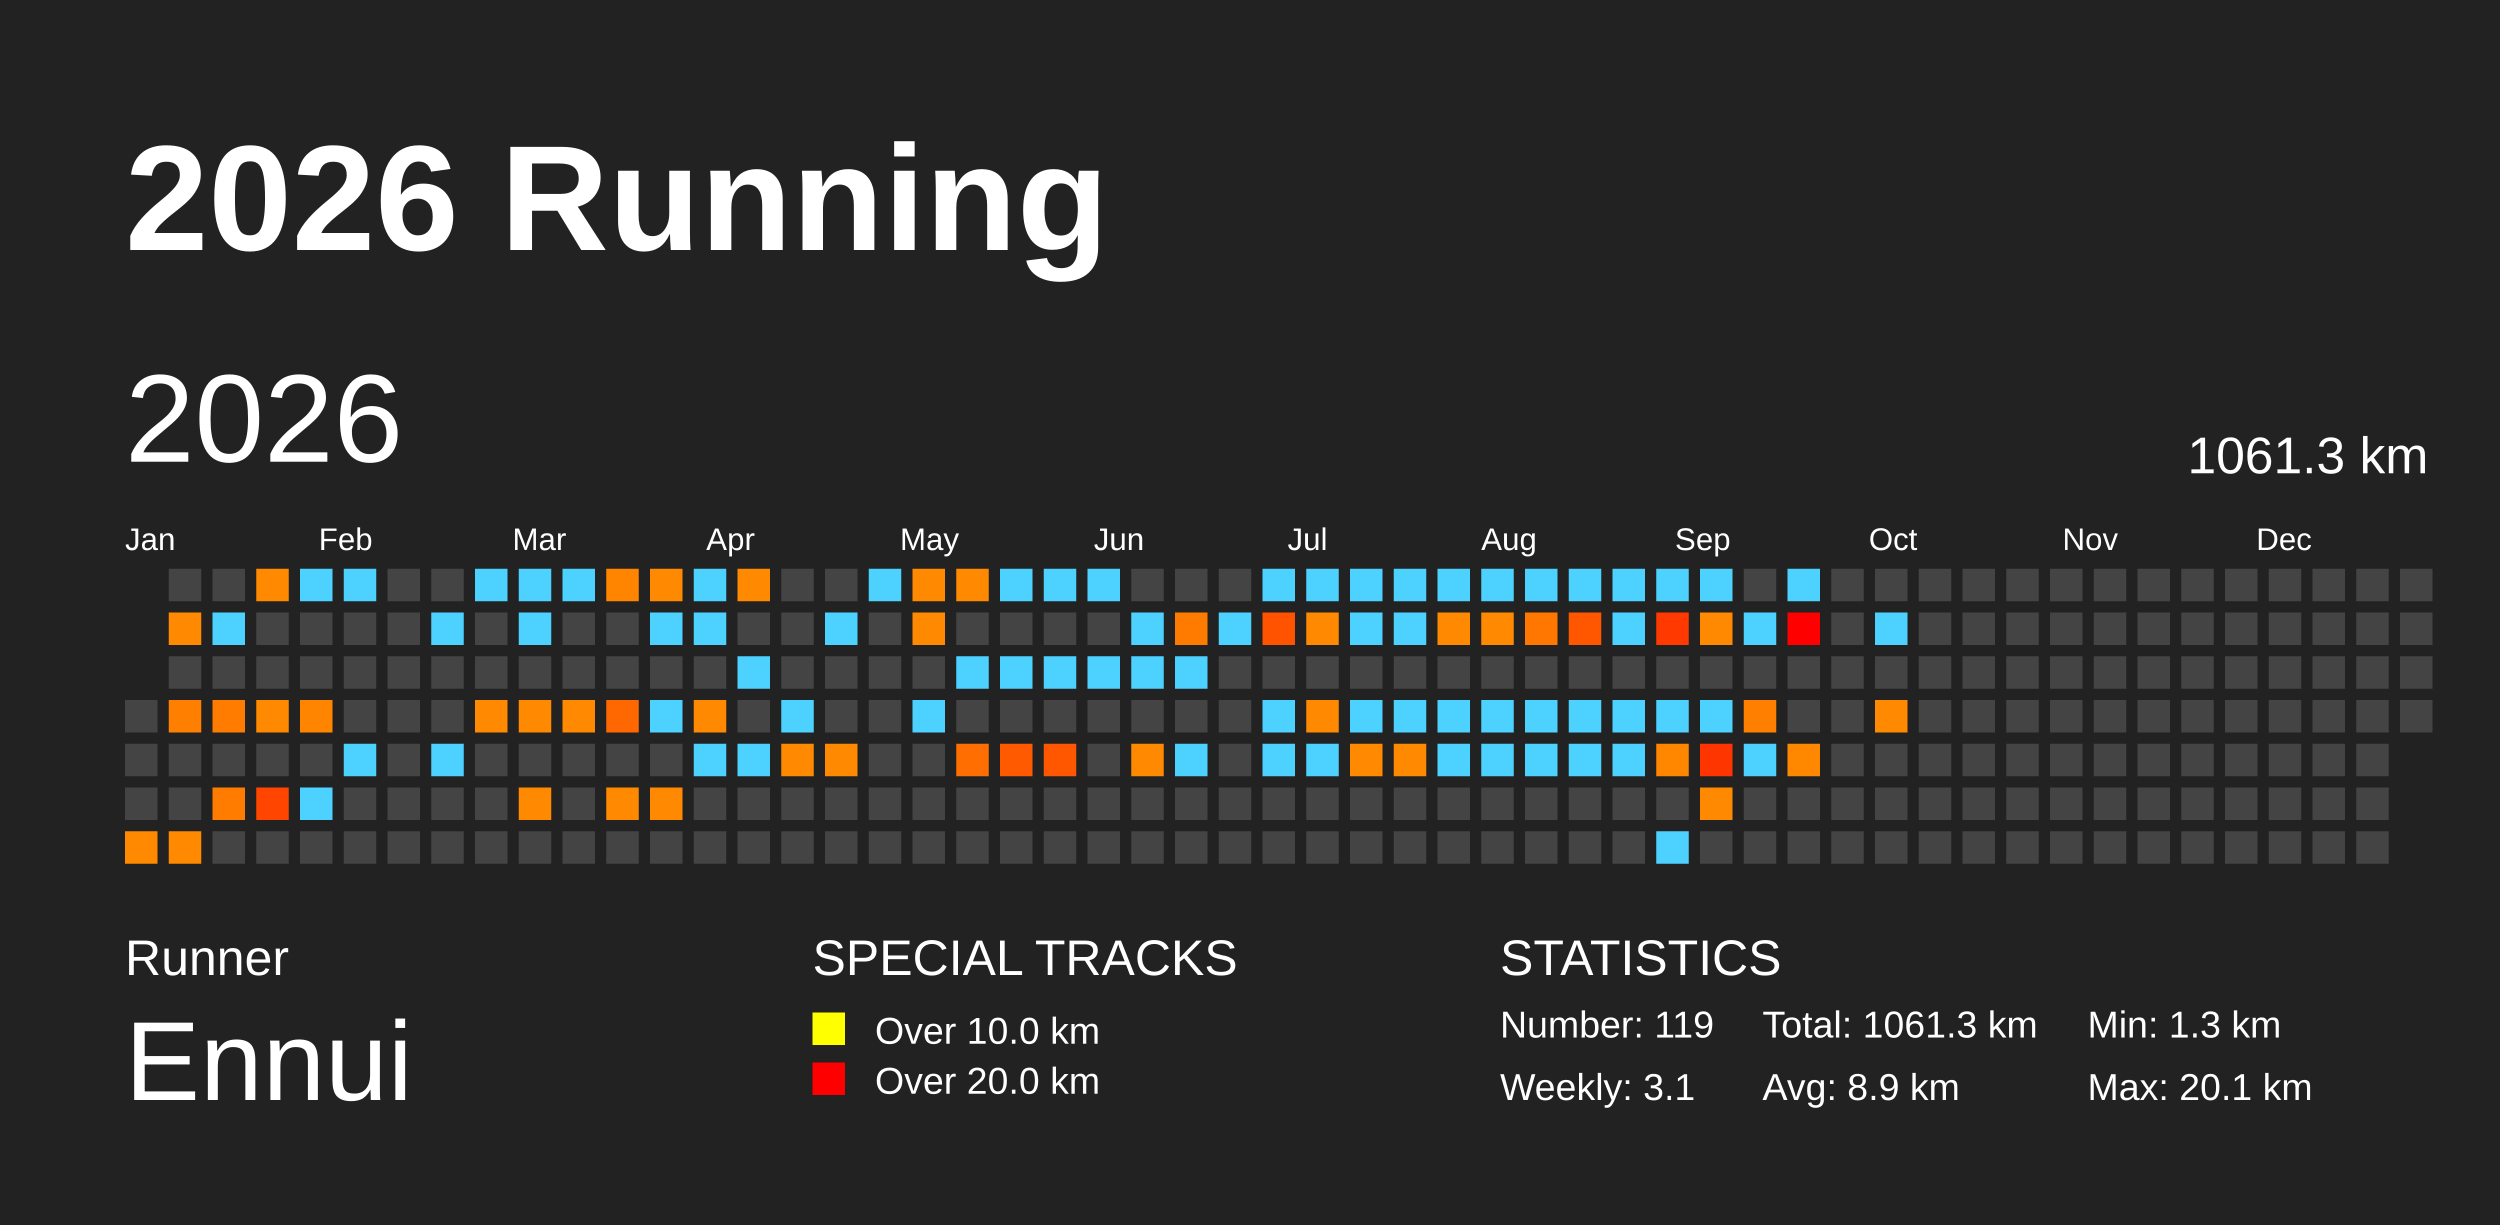
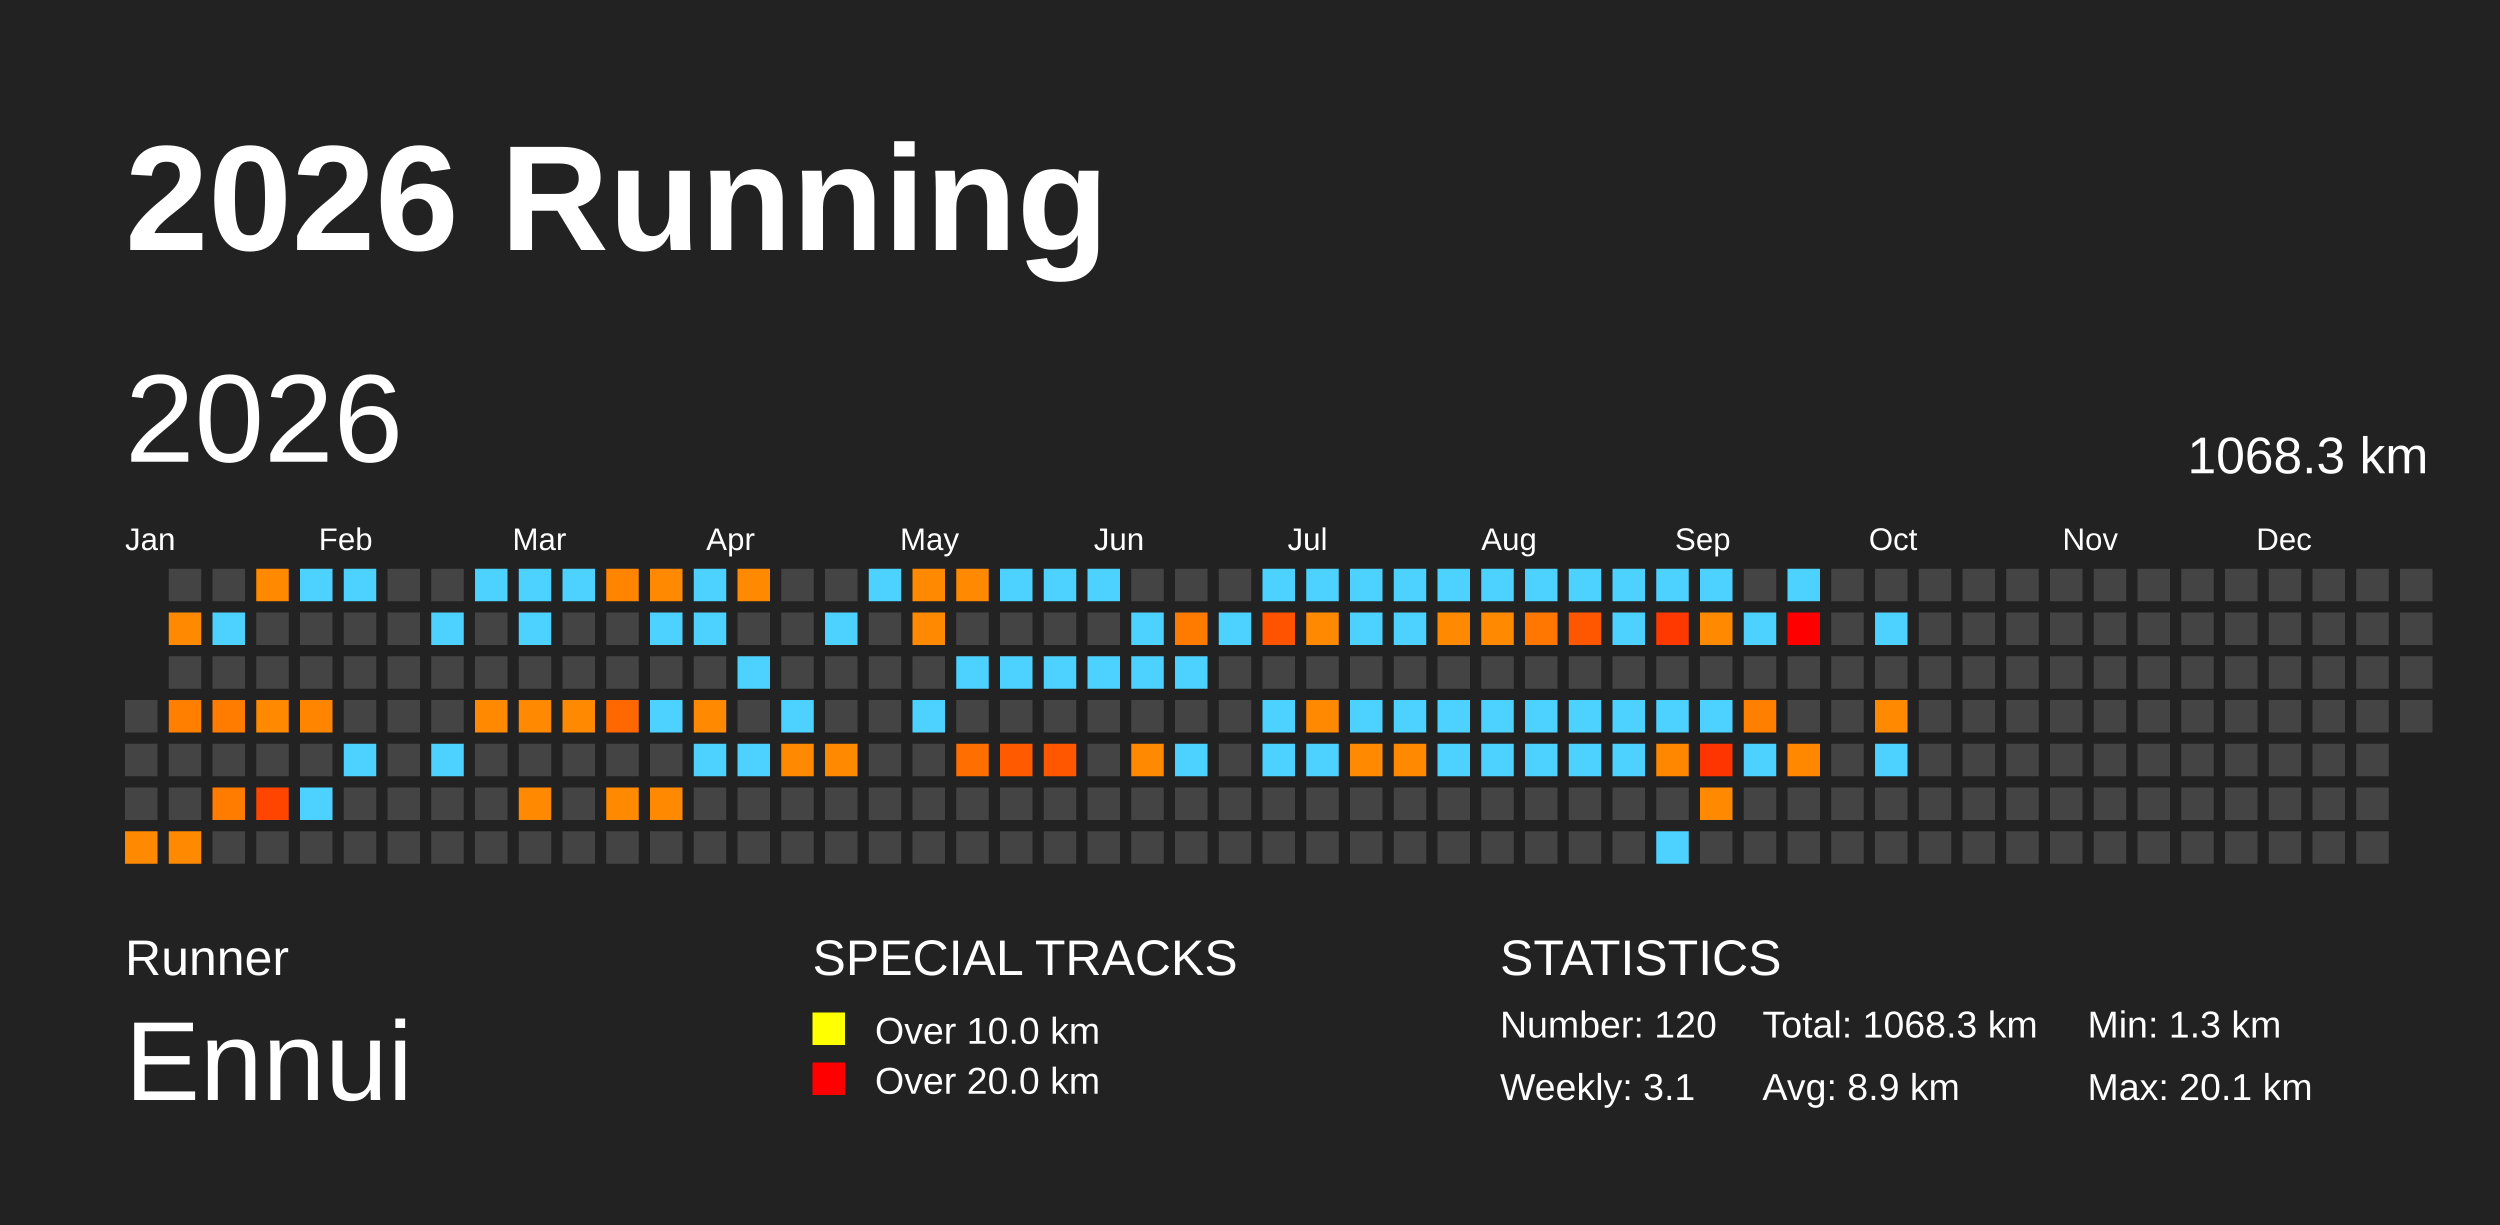
<svg xmlns="http://www.w3.org/2000/svg" baseProfile="full" height="98mm" version="1.1" viewBox="0,0,200,98" width="200mm">
  <defs />
  <rect fill="#222222" height="98" width="200" x="0" y="0" />
  <text fill="#FFFFFF" style="font-size:12px; font-family:Arial; font-weight:bold;" x="10" y="20">2026 Running</text>
  <text fill="#FFFFFF" style="font-size:4px; font-family:Arial" x="10" y="78">Runner</text>
  <text fill="#FFFFFF" style="font-size:9px; font-family:Arial" x="10" y="88">Ennui</text>
  <text fill="#FFFFFF" style="font-size:4px; font-family:Arial" x="65" y="78">SPECIAL TRACKS</text>
  <rect fill="yellow" height="2.6" width="2.6" x="65" y="81" />
  <text fill="#FFFFFF" style="font-size:3px; font-family:Arial" x="70" y="83.5">Over 10.0 km</text>
  <rect fill="red" height="2.6" width="2.6" x="65" y="85" />
  <text fill="#FFFFFF" style="font-size:3px; font-family:Arial" x="70" y="87.5">Over 20.0 km</text>
  <text fill="#FFFFFF" style="font-size:4px; font-family:Arial" x="120" y="78">STATISTICS</text>
-   <text fill="#FFFFFF" style="font-size:3px; font-family:Arial" x="120" y="83">Number: 119</text>
+   <text fill="#FFFFFF" style="font-size:3px; font-family:Arial" x="120" y="83">Number: 120</text>
  <text fill="#FFFFFF" style="font-size:3px; font-family:Arial" x="120" y="88">Weekly: 3.1</text>
-   <text fill="#FFFFFF" style="font-size:3px; font-family:Arial" x="141" y="83">Total: 1061.3 km</text>
+   <text fill="#FFFFFF" style="font-size:3px; font-family:Arial" x="141" y="83">Total: 1068.3 km</text>
  <text fill="#FFFFFF" style="font-size:3px; font-family:Arial" x="141" y="88">Avg: 8.9 km</text>
  <text fill="#FFFFFF" style="font-size:3px; font-family:Arial" x="167" y="83">Min: 1.3 km</text>
  <text fill="#FFFFFF" style="font-size:3px; font-family:Arial" x="167" y="88">Max: 20.1 km</text>
  <text dominant-baseline="hanging" fill="#FFFFFF" style="font-size:10.0px; font-family:Arial;" x="10" y="30">2026</text>
-   <text dominant-baseline="hanging" fill="#FFFFFF" style="font-size:4.125px; font-family:Arial;" x="175" y="35">1061.3 km</text>
+   <text dominant-baseline="hanging" fill="#FFFFFF" style="font-size:4.125px; font-family:Arial;" x="175" y="35">1068.3 km</text>
  <text fill="#FFFFFF" style="font-size:2.5px; font-family:Arial" x="10.0" y="44">Jan</text>
  <text fill="#FFFFFF" style="font-size:2.5px; font-family:Arial" x="25.5" y="44">Feb</text>
  <text fill="#FFFFFF" style="font-size:2.5px; font-family:Arial" x="41.0" y="44">Mar</text>
  <text fill="#FFFFFF" style="font-size:2.5px; font-family:Arial" x="56.5" y="44">Apr</text>
  <text fill="#FFFFFF" style="font-size:2.5px; font-family:Arial" x="72.0" y="44">May</text>
  <text fill="#FFFFFF" style="font-size:2.5px; font-family:Arial" x="87.5" y="44">Jun</text>
  <text fill="#FFFFFF" style="font-size:2.5px; font-family:Arial" x="103.0" y="44">Jul</text>
  <text fill="#FFFFFF" style="font-size:2.5px; font-family:Arial" x="118.5" y="44">Aug</text>
  <text fill="#FFFFFF" style="font-size:2.5px; font-family:Arial" x="134.0" y="44">Sep</text>
  <text fill="#FFFFFF" style="font-size:2.5px; font-family:Arial" x="149.5" y="44">Oct</text>
  <text fill="#FFFFFF" style="font-size:2.5px; font-family:Arial" x="165.0" y="44">Nov</text>
  <text fill="#FFFFFF" style="font-size:2.5px; font-family:Arial" x="180.5" y="44">Dec</text>
  <rect fill="#444444" height="2.6" width="2.6" x="10.0" y="56.0" />
  <rect fill="#444444" height="2.6" width="2.6" x="10.0" y="59.5" />
  <rect fill="#444444" height="2.6" width="2.6" x="10.0" y="63.0" />
  <rect fill="#ff8900" height="2.6" width="2.6" x="10.0" y="66.5" />
  <rect fill="#444444" height="2.6" width="2.6" x="13.5" y="45.5" />
  <rect fill="#ff8900" height="2.6" width="2.6" x="13.5" y="49.0" />
  <rect fill="#444444" height="2.6" width="2.6" x="13.5" y="52.5" />
  <rect fill="#ff8000" height="2.6" width="2.6" x="13.5" y="56.0" />
  <rect fill="#444444" height="2.6" width="2.6" x="13.5" y="59.5" />
  <rect fill="#444444" height="2.6" width="2.6" x="13.5" y="63.0" />
  <rect fill="#ff8900" height="2.6" width="2.6" x="13.5" y="66.5" />
  <rect fill="#444444" height="2.6" width="2.6" x="17.0" y="45.5" />
  <rect fill="#4dd2ff" height="2.6" width="2.6" x="17.0" y="49.0" />
  <rect fill="#444444" height="2.6" width="2.6" x="17.0" y="52.5" />
  <rect fill="#ff7c00" height="2.6" width="2.6" x="17.0" y="56.0" />
  <rect fill="#444444" height="2.6" width="2.6" x="17.0" y="59.5" />
  <rect fill="#ff7c00" height="2.6" width="2.6" x="17.0" y="63.0" />
  <rect fill="#444444" height="2.6" width="2.6" x="17.0" y="66.5" />
  <rect fill="#ff8900" height="2.6" width="2.6" x="20.5" y="45.5" />
  <rect fill="#444444" height="2.6" width="2.6" x="20.5" y="49.0" />
  <rect fill="#444444" height="2.6" width="2.6" x="20.5" y="52.5" />
  <rect fill="#ff8900" height="2.6" width="2.6" x="20.5" y="56.0" />
  <rect fill="#444444" height="2.6" width="2.6" x="20.5" y="59.5" />
  <rect fill="#ff4500" height="2.6" width="2.6" x="20.5" y="63.0" />
  <rect fill="#444444" height="2.6" width="2.6" x="20.5" y="66.5" />
  <rect fill="#4dd2ff" height="2.6" width="2.6" x="24.0" y="45.5" />
  <rect fill="#444444" height="2.6" width="2.6" x="24.0" y="49.0" />
  <rect fill="#444444" height="2.6" width="2.6" x="24.0" y="52.5" />
  <rect fill="#ff8500" height="2.6" width="2.6" x="24.0" y="56.0" />
  <rect fill="#444444" height="2.6" width="2.6" x="24.0" y="59.5" />
  <rect fill="#4dd2ff" height="2.6" width="2.6" x="24.0" y="63.0" />
  <rect fill="#444444" height="2.6" width="2.6" x="24.0" y="66.5" />
  <rect fill="#4dd2ff" height="2.6" width="2.6" x="27.5" y="45.5" />
  <rect fill="#444444" height="2.6" width="2.6" x="27.5" y="49.0" />
  <rect fill="#444444" height="2.6" width="2.6" x="27.5" y="52.5" />
  <rect fill="#444444" height="2.6" width="2.6" x="27.5" y="56.0" />
  <rect fill="#4dd2ff" height="2.6" width="2.6" x="27.5" y="59.5" />
  <rect fill="#444444" height="2.6" width="2.6" x="27.5" y="63.0" />
  <rect fill="#444444" height="2.6" width="2.6" x="27.5" y="66.5" />
  <rect fill="#444444" height="2.6" width="2.6" x="31.0" y="45.5" />
  <rect fill="#444444" height="2.6" width="2.6" x="31.0" y="49.0" />
  <rect fill="#444444" height="2.6" width="2.6" x="31.0" y="52.5" />
  <rect fill="#444444" height="2.6" width="2.6" x="31.0" y="56.0" />
  <rect fill="#444444" height="2.6" width="2.6" x="31.0" y="59.5" />
  <rect fill="#444444" height="2.6" width="2.6" x="31.0" y="63.0" />
  <rect fill="#444444" height="2.6" width="2.6" x="31.0" y="66.5" />
  <rect fill="#444444" height="2.6" width="2.6" x="34.5" y="45.5" />
  <rect fill="#4dd2ff" height="2.6" width="2.6" x="34.5" y="49.0" />
  <rect fill="#444444" height="2.6" width="2.6" x="34.5" y="52.5" />
  <rect fill="#444444" height="2.6" width="2.6" x="34.5" y="56.0" />
  <rect fill="#4dd2ff" height="2.6" width="2.6" x="34.5" y="59.5" />
  <rect fill="#444444" height="2.6" width="2.6" x="34.5" y="63.0" />
  <rect fill="#444444" height="2.6" width="2.6" x="34.5" y="66.5" />
  <rect fill="#4dd2ff" height="2.6" width="2.6" x="38.0" y="45.5" />
  <rect fill="#444444" height="2.6" width="2.6" x="38.0" y="49.0" />
  <rect fill="#444444" height="2.6" width="2.6" x="38.0" y="52.5" />
  <rect fill="#ff8900" height="2.6" width="2.6" x="38.0" y="56.0" />
  <rect fill="#444444" height="2.6" width="2.6" x="38.0" y="59.5" />
  <rect fill="#444444" height="2.6" width="2.6" x="38.0" y="63.0" />
  <rect fill="#444444" height="2.6" width="2.6" x="38.0" y="66.5" />
  <rect fill="#4dd2ff" height="2.6" width="2.6" x="41.5" y="45.5" />
  <rect fill="#4dd2ff" height="2.6" width="2.6" x="41.5" y="49.0" />
  <rect fill="#444444" height="2.6" width="2.6" x="41.5" y="52.5" />
  <rect fill="#ff8900" height="2.6" width="2.6" x="41.5" y="56.0" />
  <rect fill="#444444" height="2.6" width="2.6" x="41.5" y="59.5" />
  <rect fill="#ff8900" height="2.6" width="2.6" x="41.5" y="63.0" />
  <rect fill="#444444" height="2.6" width="2.6" x="41.5" y="66.5" />
  <rect fill="#4dd2ff" height="2.6" width="2.6" x="45.0" y="45.5" />
  <rect fill="#444444" height="2.6" width="2.6" x="45.0" y="49.0" />
  <rect fill="#444444" height="2.6" width="2.6" x="45.0" y="52.5" />
  <rect fill="#ff8900" height="2.6" width="2.6" x="45.0" y="56.0" />
  <rect fill="#444444" height="2.6" width="2.6" x="45.0" y="59.5" />
  <rect fill="#444444" height="2.6" width="2.6" x="45.0" y="63.0" />
  <rect fill="#444444" height="2.6" width="2.6" x="45.0" y="66.5" />
  <rect fill="#ff8400" height="2.6" width="2.6" x="48.5" y="45.5" />
  <rect fill="#444444" height="2.6" width="2.6" x="48.5" y="49.0" />
  <rect fill="#444444" height="2.6" width="2.6" x="48.5" y="52.5" />
  <rect fill="#ff6800" height="2.6" width="2.6" x="48.5" y="56.0" />
  <rect fill="#444444" height="2.6" width="2.6" x="48.5" y="59.5" />
  <rect fill="#ff8900" height="2.6" width="2.6" x="48.5" y="63.0" />
  <rect fill="#444444" height="2.6" width="2.6" x="48.5" y="66.5" />
  <rect fill="#ff8900" height="2.6" width="2.6" x="52.0" y="45.5" />
  <rect fill="#4dd2ff" height="2.6" width="2.6" x="52.0" y="49.0" />
  <rect fill="#444444" height="2.6" width="2.6" x="52.0" y="52.5" />
  <rect fill="#4dd2ff" height="2.6" width="2.6" x="52.0" y="56.0" />
  <rect fill="#444444" height="2.6" width="2.6" x="52.0" y="59.5" />
  <rect fill="#ff8900" height="2.6" width="2.6" x="52.0" y="63.0" />
  <rect fill="#444444" height="2.6" width="2.6" x="52.0" y="66.5" />
  <rect fill="#4dd2ff" height="2.6" width="2.6" x="55.5" y="45.5" />
  <rect fill="#4dd2ff" height="2.6" width="2.6" x="55.5" y="49.0" />
  <rect fill="#444444" height="2.6" width="2.6" x="55.5" y="52.5" />
  <rect fill="#ff8900" height="2.6" width="2.6" x="55.5" y="56.0" />
  <rect fill="#4dd2ff" height="2.6" width="2.6" x="55.5" y="59.5" />
  <rect fill="#444444" height="2.6" width="2.6" x="55.5" y="63.0" />
  <rect fill="#444444" height="2.6" width="2.6" x="55.5" y="66.5" />
  <rect fill="#ff8900" height="2.6" width="2.6" x="59.0" y="45.5" />
  <rect fill="#444444" height="2.6" width="2.6" x="59.0" y="49.0" />
  <rect fill="#4dd2ff" height="2.6" width="2.6" x="59.0" y="52.5" />
  <rect fill="#444444" height="2.6" width="2.6" x="59.0" y="56.0" />
  <rect fill="#4dd2ff" height="2.6" width="2.6" x="59.0" y="59.5" />
  <rect fill="#444444" height="2.6" width="2.6" x="59.0" y="63.0" />
  <rect fill="#444444" height="2.6" width="2.6" x="59.0" y="66.5" />
  <rect fill="#444444" height="2.6" width="2.6" x="62.5" y="45.5" />
  <rect fill="#444444" height="2.6" width="2.6" x="62.5" y="49.0" />
  <rect fill="#444444" height="2.6" width="2.6" x="62.5" y="52.5" />
  <rect fill="#4dd2ff" height="2.6" width="2.6" x="62.5" y="56.0" />
  <rect fill="#ff8900" height="2.6" width="2.6" x="62.5" y="59.5" />
  <rect fill="#444444" height="2.6" width="2.6" x="62.5" y="63.0" />
  <rect fill="#444444" height="2.6" width="2.6" x="62.5" y="66.5" />
  <rect fill="#444444" height="2.6" width="2.6" x="66.0" y="45.5" />
  <rect fill="#4dd2ff" height="2.6" width="2.6" x="66.0" y="49.0" />
  <rect fill="#444444" height="2.6" width="2.6" x="66.0" y="52.5" />
  <rect fill="#444444" height="2.6" width="2.6" x="66.0" y="56.0" />
  <rect fill="#ff8900" height="2.6" width="2.6" x="66.0" y="59.5" />
  <rect fill="#444444" height="2.6" width="2.6" x="66.0" y="63.0" />
  <rect fill="#444444" height="2.6" width="2.6" x="66.0" y="66.5" />
  <rect fill="#4dd2ff" height="2.6" width="2.6" x="69.5" y="45.5" />
  <rect fill="#444444" height="2.6" width="2.6" x="69.5" y="49.0" />
  <rect fill="#444444" height="2.6" width="2.6" x="69.5" y="52.5" />
  <rect fill="#444444" height="2.6" width="2.6" x="69.5" y="56.0" />
  <rect fill="#444444" height="2.6" width="2.6" x="69.5" y="59.5" />
  <rect fill="#444444" height="2.6" width="2.6" x="69.5" y="63.0" />
  <rect fill="#444444" height="2.6" width="2.6" x="69.5" y="66.5" />
  <rect fill="#ff8900" height="2.6" width="2.6" x="73.0" y="45.5" />
  <rect fill="#ff8900" height="2.6" width="2.6" x="73.0" y="49.0" />
  <rect fill="#444444" height="2.6" width="2.6" x="73.0" y="52.5" />
  <rect fill="#4dd2ff" height="2.6" width="2.6" x="73.0" y="56.0" />
  <rect fill="#444444" height="2.6" width="2.6" x="73.0" y="59.5" />
  <rect fill="#444444" height="2.6" width="2.6" x="73.0" y="63.0" />
  <rect fill="#444444" height="2.6" width="2.6" x="73.0" y="66.5" />
  <rect fill="#ff8900" height="2.6" width="2.6" x="76.5" y="45.5" />
  <rect fill="#444444" height="2.6" width="2.6" x="76.5" y="49.0" />
  <rect fill="#4dd2ff" height="2.6" width="2.6" x="76.5" y="52.5" />
  <rect fill="#444444" height="2.6" width="2.6" x="76.5" y="56.0" />
  <rect fill="#ff6e00" height="2.6" width="2.6" x="76.5" y="59.5" />
  <rect fill="#444444" height="2.6" width="2.6" x="76.5" y="63.0" />
  <rect fill="#444444" height="2.6" width="2.6" x="76.5" y="66.5" />
  <rect fill="#4dd2ff" height="2.6" width="2.6" x="80.0" y="45.5" />
  <rect fill="#444444" height="2.6" width="2.6" x="80.0" y="49.0" />
  <rect fill="#4dd2ff" height="2.6" width="2.6" x="80.0" y="52.5" />
  <rect fill="#444444" height="2.6" width="2.6" x="80.0" y="56.0" />
  <rect fill="#ff5a00" height="2.6" width="2.6" x="80.0" y="59.5" />
  <rect fill="#444444" height="2.6" width="2.6" x="80.0" y="63.0" />
  <rect fill="#444444" height="2.6" width="2.6" x="80.0" y="66.5" />
  <rect fill="#4dd2ff" height="2.6" width="2.6" x="83.5" y="45.5" />
  <rect fill="#444444" height="2.6" width="2.6" x="83.5" y="49.0" />
  <rect fill="#4dd2ff" height="2.6" width="2.6" x="83.5" y="52.5" />
  <rect fill="#444444" height="2.6" width="2.6" x="83.5" y="56.0" />
  <rect fill="#ff5700" height="2.6" width="2.6" x="83.5" y="59.5" />
  <rect fill="#444444" height="2.6" width="2.6" x="83.5" y="63.0" />
  <rect fill="#444444" height="2.6" width="2.6" x="83.5" y="66.5" />
  <rect fill="#4dd2ff" height="2.6" width="2.6" x="87.0" y="45.5" />
  <rect fill="#444444" height="2.6" width="2.6" x="87.0" y="49.0" />
  <rect fill="#4dd2ff" height="2.6" width="2.6" x="87.0" y="52.5" />
  <rect fill="#444444" height="2.6" width="2.6" x="87.0" y="56.0" />
  <rect fill="#444444" height="2.6" width="2.6" x="87.0" y="59.5" />
  <rect fill="#444444" height="2.6" width="2.6" x="87.0" y="63.0" />
  <rect fill="#444444" height="2.6" width="2.6" x="87.0" y="66.5" />
  <rect fill="#444444" height="2.6" width="2.6" x="90.5" y="45.5" />
  <rect fill="#4dd2ff" height="2.6" width="2.6" x="90.5" y="49.0" />
  <rect fill="#4dd2ff" height="2.6" width="2.6" x="90.5" y="52.5" />
  <rect fill="#444444" height="2.6" width="2.6" x="90.5" y="56.0" />
  <rect fill="#ff8900" height="2.6" width="2.6" x="90.5" y="59.5" />
  <rect fill="#444444" height="2.6" width="2.6" x="90.5" y="63.0" />
  <rect fill="#444444" height="2.6" width="2.6" x="90.5" y="66.5" />
  <rect fill="#444444" height="2.6" width="2.6" x="94.0" y="45.5" />
  <rect fill="#ff7b00" height="2.6" width="2.6" x="94.0" y="49.0" />
  <rect fill="#4dd2ff" height="2.6" width="2.6" x="94.0" y="52.5" />
  <rect fill="#444444" height="2.6" width="2.6" x="94.0" y="56.0" />
  <rect fill="#4dd2ff" height="2.6" width="2.6" x="94.0" y="59.5" />
  <rect fill="#444444" height="2.6" width="2.6" x="94.0" y="63.0" />
  <rect fill="#444444" height="2.6" width="2.6" x="94.0" y="66.5" />
  <rect fill="#444444" height="2.6" width="2.6" x="97.5" y="45.5" />
  <rect fill="#4dd2ff" height="2.6" width="2.6" x="97.5" y="49.0" />
  <rect fill="#444444" height="2.6" width="2.6" x="97.5" y="52.5" />
  <rect fill="#444444" height="2.6" width="2.6" x="97.5" y="56.0" />
  <rect fill="#444444" height="2.6" width="2.6" x="97.5" y="59.5" />
  <rect fill="#444444" height="2.6" width="2.6" x="97.5" y="63.0" />
  <rect fill="#444444" height="2.6" width="2.6" x="97.5" y="66.5" />
  <rect fill="#4dd2ff" height="2.6" width="2.6" x="101.0" y="45.5" />
  <rect fill="#ff5300" height="2.6" width="2.6" x="101.0" y="49.0" />
  <rect fill="#444444" height="2.6" width="2.6" x="101.0" y="52.5" />
  <rect fill="#4dd2ff" height="2.6" width="2.6" x="101.0" y="56.0" />
  <rect fill="#4dd2ff" height="2.6" width="2.6" x="101.0" y="59.5" />
  <rect fill="#444444" height="2.6" width="2.6" x="101.0" y="63.0" />
  <rect fill="#444444" height="2.6" width="2.6" x="101.0" y="66.5" />
  <rect fill="#4dd2ff" height="2.6" width="2.6" x="104.5" y="45.5" />
  <rect fill="#ff8900" height="2.6" width="2.6" x="104.5" y="49.0" />
  <rect fill="#444444" height="2.6" width="2.6" x="104.5" y="52.5" />
  <rect fill="#ff8900" height="2.6" width="2.6" x="104.5" y="56.0" />
  <rect fill="#4dd2ff" height="2.6" width="2.6" x="104.5" y="59.5" />
  <rect fill="#444444" height="2.6" width="2.6" x="104.5" y="63.0" />
  <rect fill="#444444" height="2.6" width="2.6" x="104.5" y="66.5" />
  <rect fill="#4dd2ff" height="2.6" width="2.6" x="108.0" y="45.5" />
  <rect fill="#4dd2ff" height="2.6" width="2.6" x="108.0" y="49.0" />
  <rect fill="#444444" height="2.6" width="2.6" x="108.0" y="52.5" />
  <rect fill="#4dd2ff" height="2.6" width="2.6" x="108.0" y="56.0" />
  <rect fill="#ff8900" height="2.6" width="2.6" x="108.0" y="59.5" />
  <rect fill="#444444" height="2.6" width="2.6" x="108.0" y="63.0" />
  <rect fill="#444444" height="2.6" width="2.6" x="108.0" y="66.5" />
  <rect fill="#4dd2ff" height="2.6" width="2.6" x="111.5" y="45.5" />
  <rect fill="#4dd2ff" height="2.6" width="2.6" x="111.5" y="49.0" />
  <rect fill="#444444" height="2.6" width="2.6" x="111.5" y="52.5" />
  <rect fill="#4dd2ff" height="2.6" width="2.6" x="111.5" y="56.0" />
  <rect fill="#ff8900" height="2.6" width="2.6" x="111.5" y="59.5" />
  <rect fill="#444444" height="2.6" width="2.6" x="111.5" y="63.0" />
  <rect fill="#444444" height="2.6" width="2.6" x="111.5" y="66.5" />
  <rect fill="#4dd2ff" height="2.6" width="2.6" x="115.0" y="45.5" />
  <rect fill="#ff8900" height="2.6" width="2.6" x="115.0" y="49.0" />
  <rect fill="#444444" height="2.6" width="2.6" x="115.0" y="52.5" />
  <rect fill="#4dd2ff" height="2.6" width="2.6" x="115.0" y="56.0" />
  <rect fill="#4dd2ff" height="2.6" width="2.6" x="115.0" y="59.5" />
  <rect fill="#444444" height="2.6" width="2.6" x="115.0" y="63.0" />
  <rect fill="#444444" height="2.6" width="2.6" x="115.0" y="66.5" />
  <rect fill="#4dd2ff" height="2.6" width="2.6" x="118.5" y="45.5" />
  <rect fill="#ff8900" height="2.6" width="2.6" x="118.5" y="49.0" />
  <rect fill="#444444" height="2.6" width="2.6" x="118.5" y="52.5" />
  <rect fill="#4dd2ff" height="2.6" width="2.6" x="118.5" y="56.0" />
  <rect fill="#4dd2ff" height="2.6" width="2.6" x="118.5" y="59.5" />
  <rect fill="#444444" height="2.6" width="2.6" x="118.5" y="63.0" />
  <rect fill="#444444" height="2.6" width="2.6" x="118.5" y="66.5" />
  <rect fill="#4dd2ff" height="2.6" width="2.6" x="122.0" y="45.5" />
  <rect fill="#ff7700" height="2.6" width="2.6" x="122.0" y="49.0" />
  <rect fill="#444444" height="2.6" width="2.6" x="122.0" y="52.5" />
  <rect fill="#4dd2ff" height="2.6" width="2.6" x="122.0" y="56.0" />
  <rect fill="#4dd2ff" height="2.6" width="2.6" x="122.0" y="59.5" />
  <rect fill="#444444" height="2.6" width="2.6" x="122.0" y="63.0" />
  <rect fill="#444444" height="2.6" width="2.6" x="122.0" y="66.5" />
  <rect fill="#4dd2ff" height="2.6" width="2.6" x="125.5" y="45.5" />
  <rect fill="#ff5700" height="2.6" width="2.6" x="125.5" y="49.0" />
  <rect fill="#444444" height="2.6" width="2.6" x="125.5" y="52.5" />
  <rect fill="#4dd2ff" height="2.6" width="2.6" x="125.5" y="56.0" />
  <rect fill="#4dd2ff" height="2.6" width="2.6" x="125.5" y="59.5" />
  <rect fill="#444444" height="2.6" width="2.6" x="125.5" y="63.0" />
  <rect fill="#444444" height="2.6" width="2.6" x="125.5" y="66.5" />
  <rect fill="#4dd2ff" height="2.6" width="2.6" x="129.0" y="45.5" />
  <rect fill="#4dd2ff" height="2.6" width="2.6" x="129.0" y="49.0" />
  <rect fill="#444444" height="2.6" width="2.6" x="129.0" y="52.5" />
  <rect fill="#4dd2ff" height="2.6" width="2.6" x="129.0" y="56.0" />
  <rect fill="#4dd2ff" height="2.6" width="2.6" x="129.0" y="59.5" />
  <rect fill="#444444" height="2.6" width="2.6" x="129.0" y="63.0" />
  <rect fill="#444444" height="2.6" width="2.6" x="129.0" y="66.5" />
  <rect fill="#4dd2ff" height="2.6" width="2.6" x="132.5" y="45.5" />
  <rect fill="#ff3900" height="2.6" width="2.6" x="132.5" y="49.0" />
  <rect fill="#444444" height="2.6" width="2.6" x="132.5" y="52.5" />
  <rect fill="#4dd2ff" height="2.6" width="2.6" x="132.5" y="56.0" />
  <rect fill="#ff8700" height="2.6" width="2.6" x="132.5" y="59.5" />
  <rect fill="#444444" height="2.6" width="2.6" x="132.5" y="63.0" />
  <rect fill="#4dd2ff" height="2.6" width="2.6" x="132.5" y="66.5" />
  <rect fill="#4dd2ff" height="2.6" width="2.6" x="136.0" y="45.5" />
  <rect fill="#ff8900" height="2.6" width="2.6" x="136.0" y="49.0" />
  <rect fill="#444444" height="2.6" width="2.6" x="136.0" y="52.5" />
  <rect fill="#4dd2ff" height="2.6" width="2.6" x="136.0" y="56.0" />
  <rect fill="#ff3500" height="2.6" width="2.6" x="136.0" y="59.5" />
  <rect fill="#ff8900" height="2.6" width="2.6" x="136.0" y="63.0" />
  <rect fill="#444444" height="2.6" width="2.6" x="136.0" y="66.5" />
  <rect fill="#444444" height="2.6" width="2.6" x="139.5" y="45.5" />
  <rect fill="#4dd2ff" height="2.6" width="2.6" x="139.5" y="49.0" />
  <rect fill="#444444" height="2.6" width="2.6" x="139.5" y="52.5" />
  <rect fill="#ff8000" height="2.6" width="2.6" x="139.5" y="56.0" />
  <rect fill="#4dd2ff" height="2.6" width="2.6" x="139.5" y="59.5" />
  <rect fill="#444444" height="2.6" width="2.6" x="139.5" y="63.0" />
  <rect fill="#444444" height="2.6" width="2.6" x="139.5" y="66.5" />
  <rect fill="#4dd2ff" height="2.6" width="2.6" x="143.0" y="45.5" />
  <rect fill="red" height="2.6" width="2.6" x="143.0" y="49.0" />
  <rect fill="#444444" height="2.6" width="2.6" x="143.0" y="52.5" />
  <rect fill="#444444" height="2.6" width="2.6" x="143.0" y="56.0" />
  <rect fill="#ff8800" height="2.6" width="2.6" x="143.0" y="59.5" />
  <rect fill="#444444" height="2.6" width="2.6" x="143.0" y="63.0" />
  <rect fill="#444444" height="2.6" width="2.6" x="143.0" y="66.5" />
  <rect fill="#444444" height="2.6" width="2.6" x="146.5" y="45.5" />
  <rect fill="#444444" height="2.6" width="2.6" x="146.5" y="49.0" />
  <rect fill="#444444" height="2.6" width="2.6" x="146.5" y="52.5" />
  <rect fill="#444444" height="2.6" width="2.6" x="146.5" y="56.0" />
  <rect fill="#444444" height="2.6" width="2.6" x="146.5" y="59.5" />
  <rect fill="#444444" height="2.6" width="2.6" x="146.5" y="63.0" />
  <rect fill="#444444" height="2.6" width="2.6" x="146.5" y="66.5" />
  <rect fill="#444444" height="2.6" width="2.6" x="150.0" y="45.5" />
  <rect fill="#4dd2ff" height="2.6" width="2.6" x="150.0" y="49.0" />
  <rect fill="#444444" height="2.6" width="2.6" x="150.0" y="52.5" />
  <rect fill="#ff8900" height="2.6" width="2.6" x="150.0" y="56.0" />
-   <rect fill="#444444" height="2.6" width="2.6" x="150.0" y="59.5" />
+   <rect fill="#4dd2ff" height="2.6" width="2.6" x="150.0" y="59.5" />
  <rect fill="#444444" height="2.6" width="2.6" x="150.0" y="63.0" />
  <rect fill="#444444" height="2.6" width="2.6" x="150.0" y="66.5" />
  <rect fill="#444444" height="2.6" width="2.6" x="153.5" y="45.5" />
  <rect fill="#444444" height="2.6" width="2.6" x="153.5" y="49.0" />
  <rect fill="#444444" height="2.6" width="2.6" x="153.5" y="52.5" />
  <rect fill="#444444" height="2.6" width="2.6" x="153.5" y="56.0" />
  <rect fill="#444444" height="2.6" width="2.6" x="153.5" y="59.5" />
  <rect fill="#444444" height="2.6" width="2.6" x="153.5" y="63.0" />
  <rect fill="#444444" height="2.6" width="2.6" x="153.5" y="66.5" />
  <rect fill="#444444" height="2.6" width="2.6" x="157.0" y="45.5" />
  <rect fill="#444444" height="2.6" width="2.6" x="157.0" y="49.0" />
  <rect fill="#444444" height="2.6" width="2.6" x="157.0" y="52.5" />
  <rect fill="#444444" height="2.6" width="2.6" x="157.0" y="56.0" />
  <rect fill="#444444" height="2.6" width="2.6" x="157.0" y="59.5" />
  <rect fill="#444444" height="2.6" width="2.6" x="157.0" y="63.0" />
  <rect fill="#444444" height="2.6" width="2.6" x="157.0" y="66.5" />
  <rect fill="#444444" height="2.6" width="2.6" x="160.5" y="45.5" />
  <rect fill="#444444" height="2.6" width="2.6" x="160.5" y="49.0" />
  <rect fill="#444444" height="2.6" width="2.6" x="160.5" y="52.5" />
  <rect fill="#444444" height="2.6" width="2.6" x="160.5" y="56.0" />
  <rect fill="#444444" height="2.6" width="2.6" x="160.5" y="59.5" />
  <rect fill="#444444" height="2.6" width="2.6" x="160.5" y="63.0" />
  <rect fill="#444444" height="2.6" width="2.6" x="160.5" y="66.5" />
  <rect fill="#444444" height="2.6" width="2.6" x="164.0" y="45.5" />
  <rect fill="#444444" height="2.6" width="2.6" x="164.0" y="49.0" />
  <rect fill="#444444" height="2.6" width="2.6" x="164.0" y="52.5" />
  <rect fill="#444444" height="2.6" width="2.6" x="164.0" y="56.0" />
  <rect fill="#444444" height="2.6" width="2.6" x="164.0" y="59.5" />
  <rect fill="#444444" height="2.6" width="2.6" x="164.0" y="63.0" />
  <rect fill="#444444" height="2.6" width="2.6" x="164.0" y="66.5" />
  <rect fill="#444444" height="2.6" width="2.6" x="167.5" y="45.5" />
  <rect fill="#444444" height="2.6" width="2.6" x="167.5" y="49.0" />
  <rect fill="#444444" height="2.6" width="2.6" x="167.5" y="52.5" />
  <rect fill="#444444" height="2.6" width="2.6" x="167.5" y="56.0" />
  <rect fill="#444444" height="2.6" width="2.6" x="167.5" y="59.5" />
  <rect fill="#444444" height="2.6" width="2.6" x="167.5" y="63.0" />
  <rect fill="#444444" height="2.6" width="2.6" x="167.5" y="66.5" />
  <rect fill="#444444" height="2.6" width="2.6" x="171.0" y="45.5" />
  <rect fill="#444444" height="2.6" width="2.6" x="171.0" y="49.0" />
  <rect fill="#444444" height="2.6" width="2.6" x="171.0" y="52.5" />
  <rect fill="#444444" height="2.6" width="2.6" x="171.0" y="56.0" />
  <rect fill="#444444" height="2.6" width="2.6" x="171.0" y="59.5" />
  <rect fill="#444444" height="2.6" width="2.6" x="171.0" y="63.0" />
  <rect fill="#444444" height="2.6" width="2.6" x="171.0" y="66.5" />
  <rect fill="#444444" height="2.6" width="2.6" x="174.5" y="45.5" />
  <rect fill="#444444" height="2.6" width="2.6" x="174.5" y="49.0" />
  <rect fill="#444444" height="2.6" width="2.6" x="174.5" y="52.5" />
  <rect fill="#444444" height="2.6" width="2.6" x="174.5" y="56.0" />
  <rect fill="#444444" height="2.6" width="2.6" x="174.5" y="59.5" />
  <rect fill="#444444" height="2.6" width="2.6" x="174.5" y="63.0" />
  <rect fill="#444444" height="2.6" width="2.6" x="174.5" y="66.5" />
  <rect fill="#444444" height="2.6" width="2.6" x="178.0" y="45.5" />
  <rect fill="#444444" height="2.6" width="2.6" x="178.0" y="49.0" />
  <rect fill="#444444" height="2.6" width="2.6" x="178.0" y="52.5" />
  <rect fill="#444444" height="2.6" width="2.6" x="178.0" y="56.0" />
  <rect fill="#444444" height="2.6" width="2.6" x="178.0" y="59.5" />
  <rect fill="#444444" height="2.6" width="2.6" x="178.0" y="63.0" />
  <rect fill="#444444" height="2.6" width="2.6" x="178.0" y="66.5" />
  <rect fill="#444444" height="2.6" width="2.6" x="181.5" y="45.5" />
  <rect fill="#444444" height="2.6" width="2.6" x="181.5" y="49.0" />
  <rect fill="#444444" height="2.6" width="2.6" x="181.5" y="52.5" />
  <rect fill="#444444" height="2.6" width="2.6" x="181.5" y="56.0" />
  <rect fill="#444444" height="2.6" width="2.6" x="181.5" y="59.5" />
  <rect fill="#444444" height="2.6" width="2.6" x="181.5" y="63.0" />
  <rect fill="#444444" height="2.6" width="2.6" x="181.5" y="66.5" />
  <rect fill="#444444" height="2.6" width="2.6" x="185.0" y="45.5" />
  <rect fill="#444444" height="2.6" width="2.6" x="185.0" y="49.0" />
  <rect fill="#444444" height="2.6" width="2.6" x="185.0" y="52.5" />
  <rect fill="#444444" height="2.6" width="2.6" x="185.0" y="56.0" />
  <rect fill="#444444" height="2.6" width="2.6" x="185.0" y="59.5" />
  <rect fill="#444444" height="2.6" width="2.6" x="185.0" y="63.0" />
  <rect fill="#444444" height="2.6" width="2.6" x="185.0" y="66.5" />
  <rect fill="#444444" height="2.6" width="2.6" x="188.5" y="45.5" />
  <rect fill="#444444" height="2.6" width="2.6" x="188.5" y="49.0" />
  <rect fill="#444444" height="2.6" width="2.6" x="188.5" y="52.5" />
  <rect fill="#444444" height="2.6" width="2.6" x="188.5" y="56.0" />
  <rect fill="#444444" height="2.6" width="2.6" x="188.5" y="59.5" />
  <rect fill="#444444" height="2.6" width="2.6" x="188.5" y="63.0" />
  <rect fill="#444444" height="2.6" width="2.6" x="188.5" y="66.5" />
  <rect fill="#444444" height="2.6" width="2.6" x="192.0" y="45.5" />
  <rect fill="#444444" height="2.6" width="2.6" x="192.0" y="49.0" />
  <rect fill="#444444" height="2.6" width="2.6" x="192.0" y="52.5" />
  <rect fill="#444444" height="2.6" width="2.6" x="192.0" y="56.0" />
</svg>
